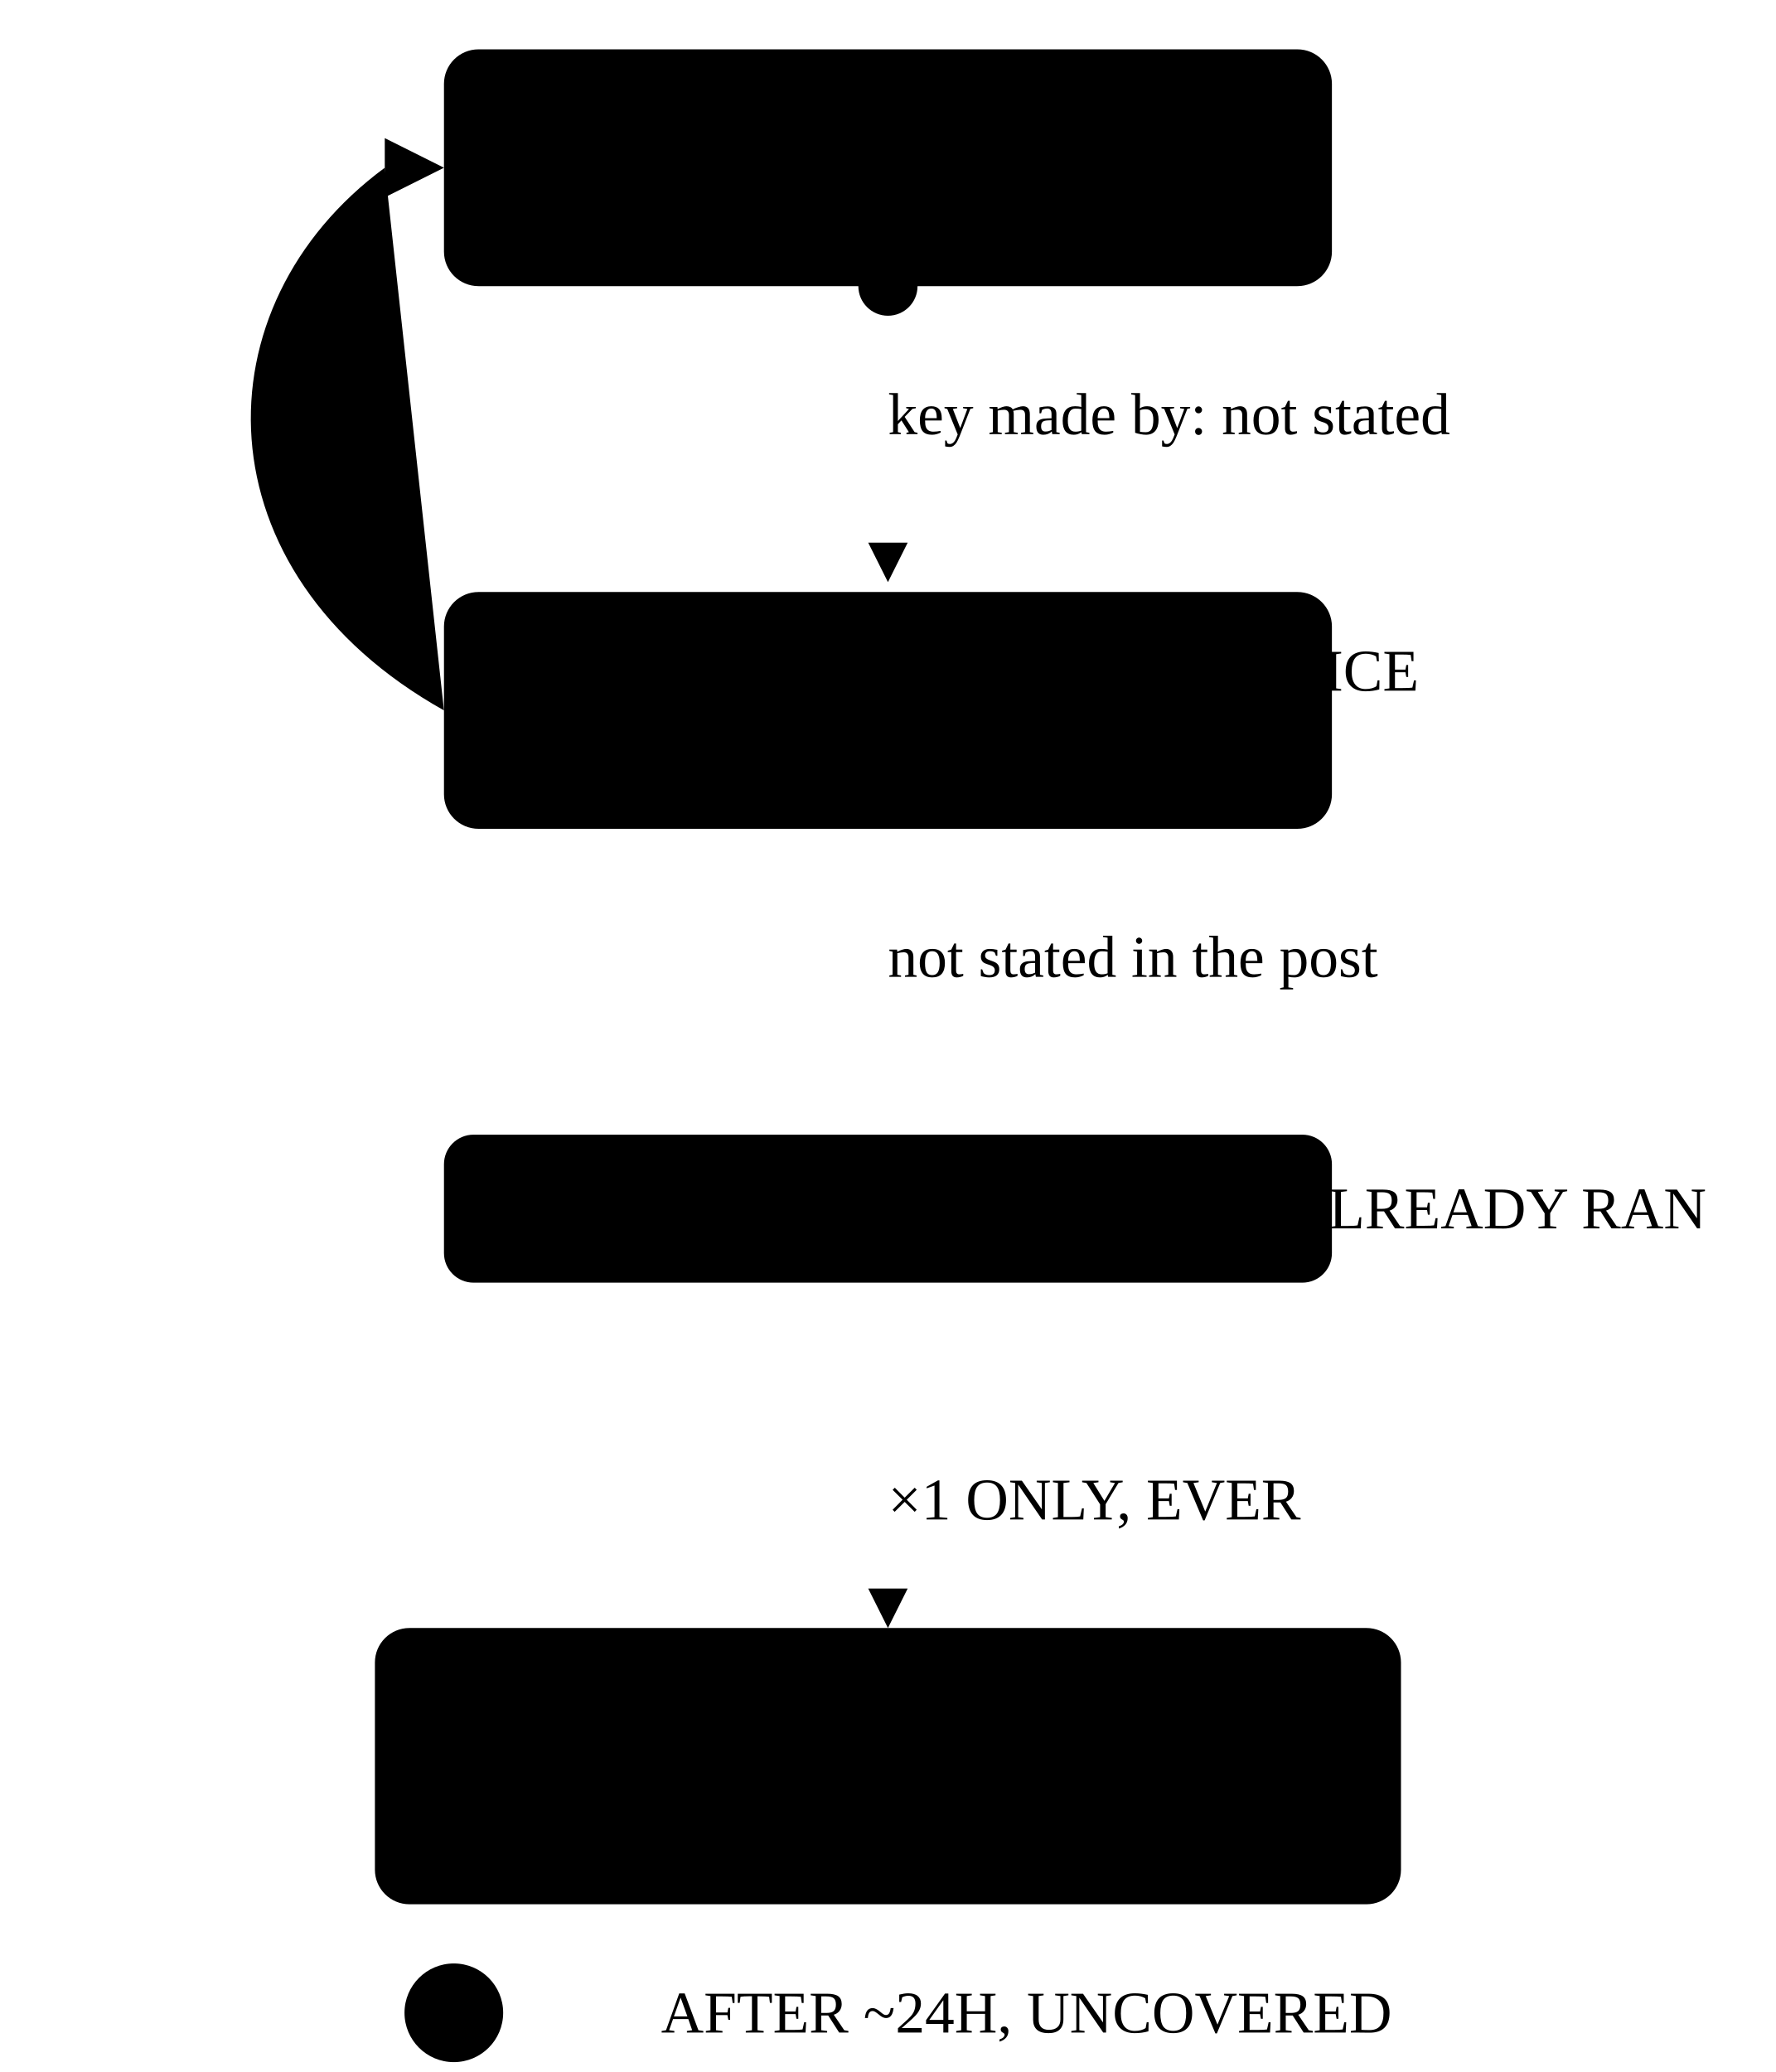
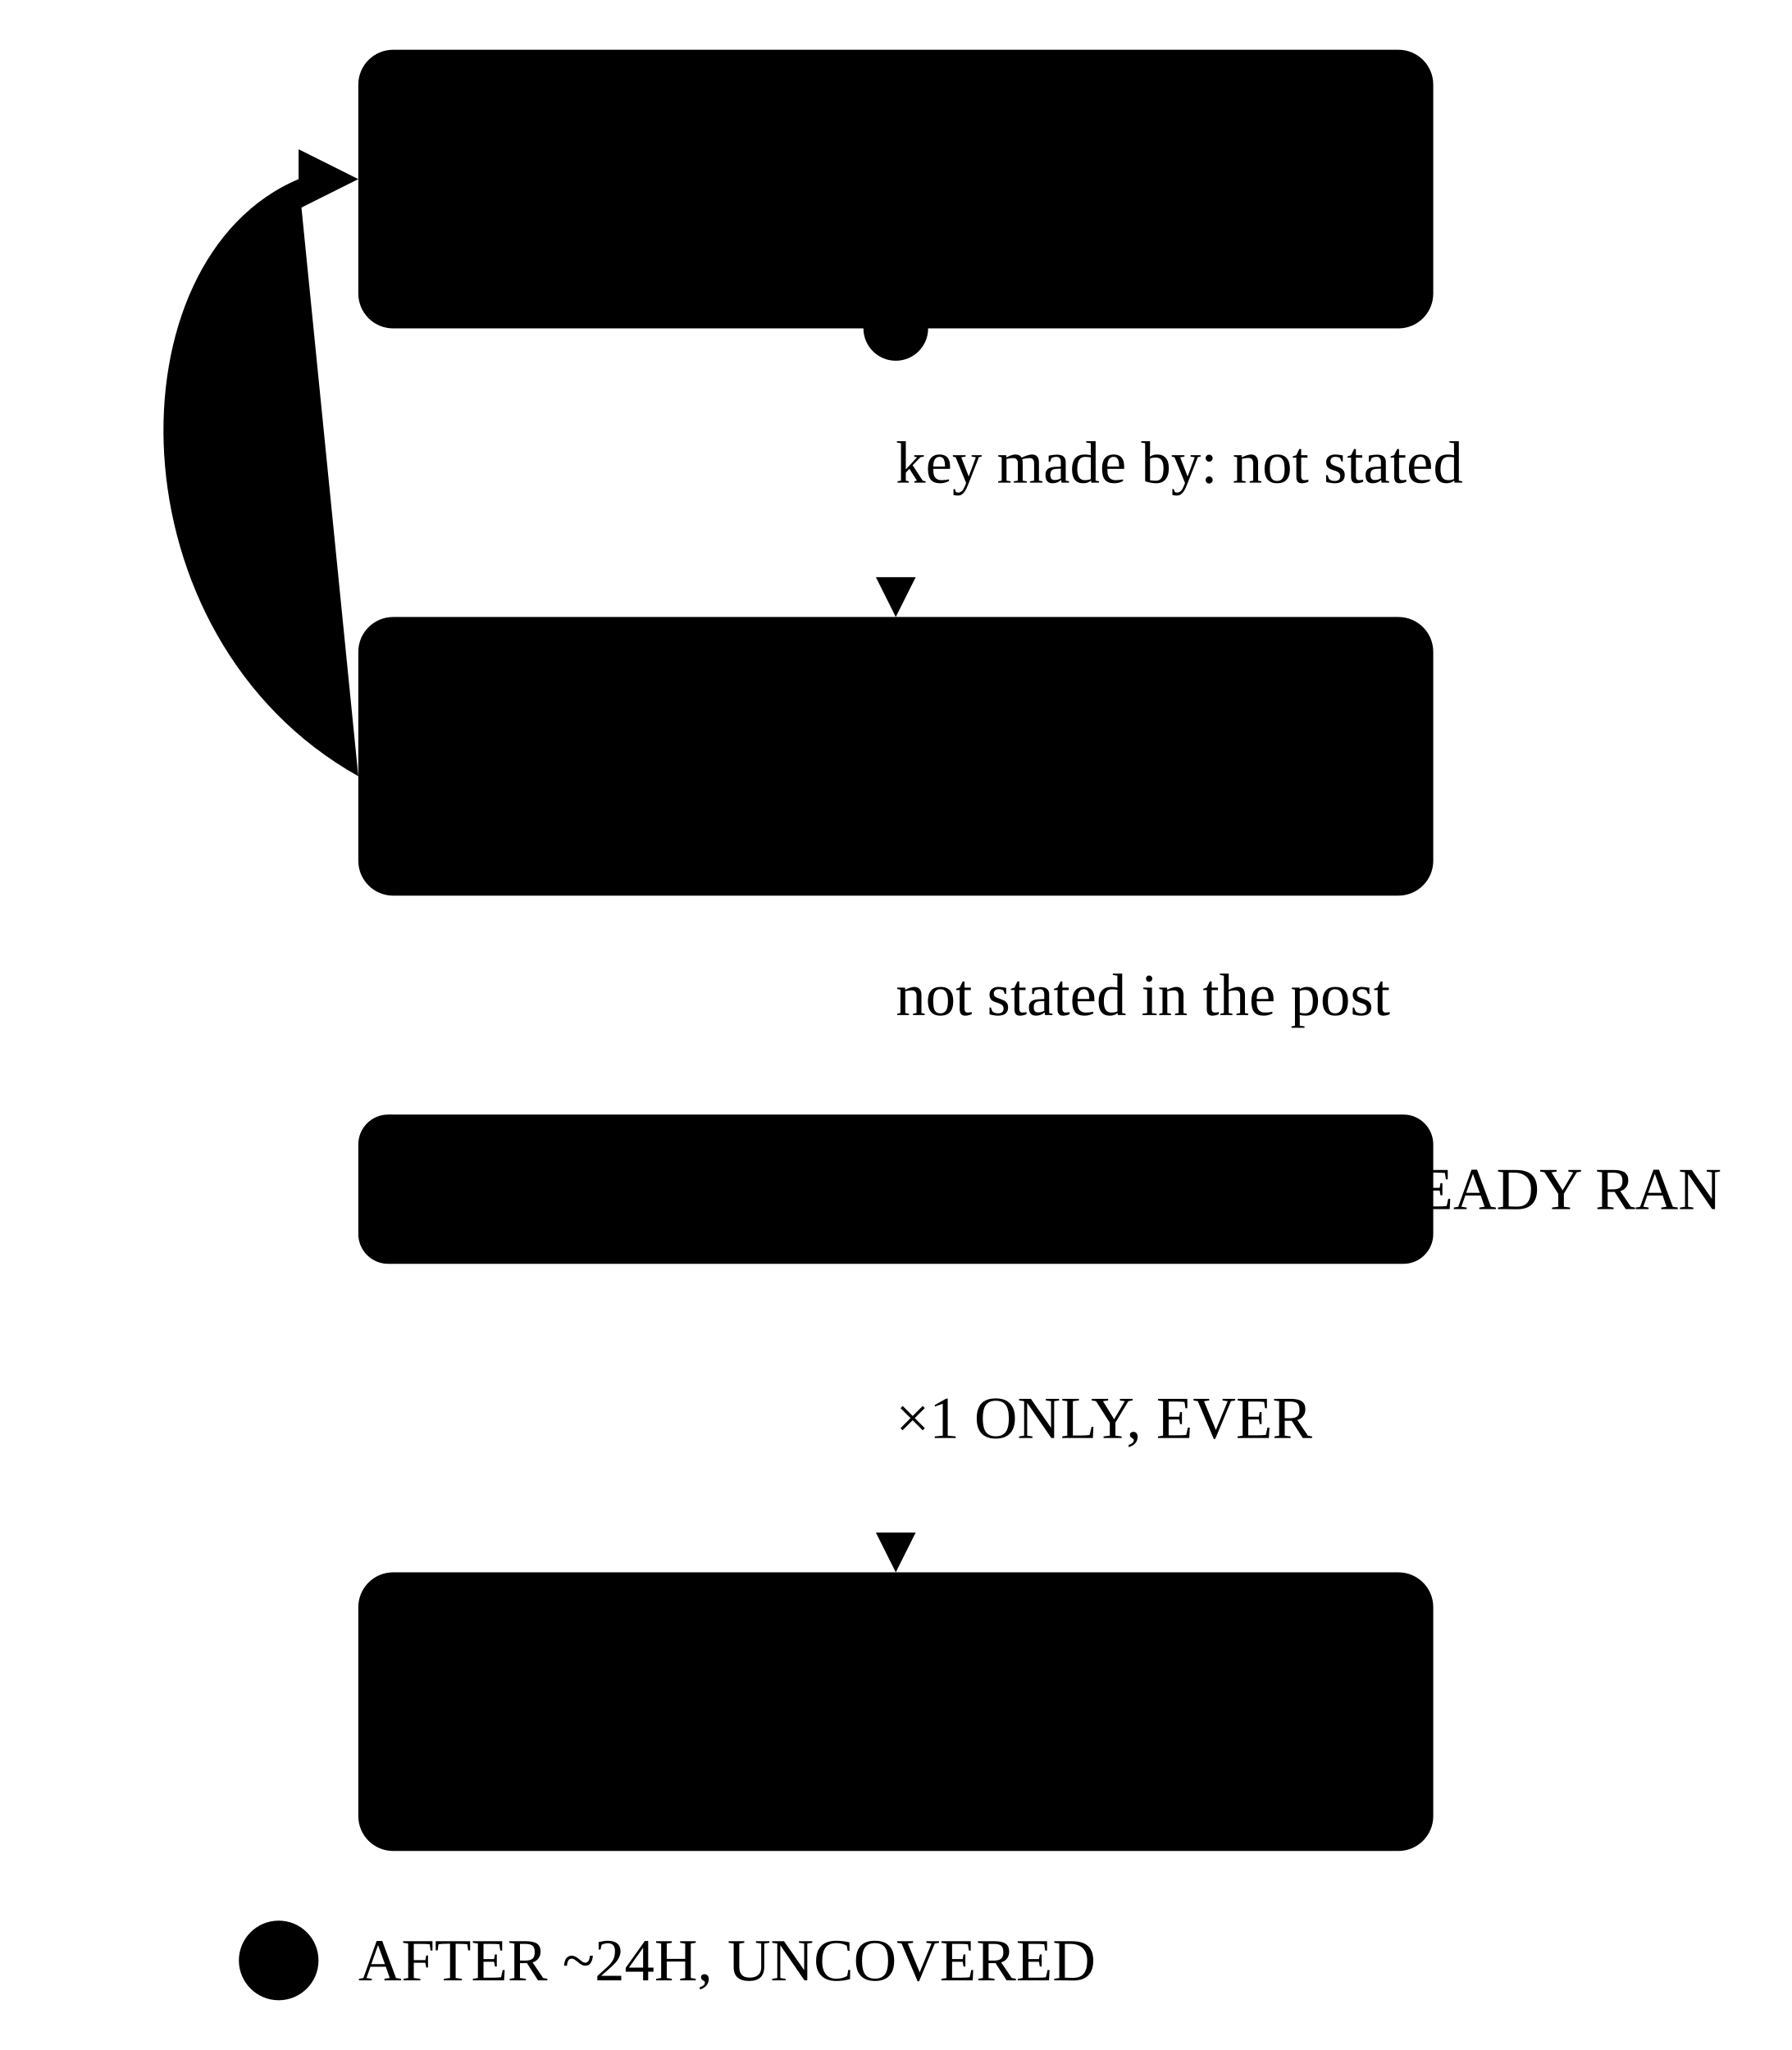
- <svg xmlns="http://www.w3.org/2000/svg" class="anat anat-v" viewBox="0 0 360 420" role="img" aria-label="Shopify: who makes the key is not stated, memory records which steps ran in the payment service, only one request ever reaches the payment partner. A retry after about 24 hours is not covered">
-   <path class="replay ns" d="M 90 144 C 40 116, 40 62, 78 34" />
-   <polygon class="rhead ns" points="90,34 78,28 78,40" />
-   <text class="rlabel ns" x="180" y="198">not stated in the post</text>
-   <rect class="node" x="90" y="10" width="180" height="48" rx="7" />
-   <text class="nlabel" x="180" y="38">CALLER</text>
-   <circle class="keydot ns" cx="180" cy="58" r="6" />
-   <line class="arrow" x1="180" y1="66" x2="180" y2="79" />
-   <line class="arrow" x1="180" y1="97" x2="180" y2="110" />
-   <polygon class="ahead" points="180,118 176,110 184,110" />
-   <text class="klabel" x="180" y="88">key made by: not stated</text>
-   <rect class="node" x="90" y="120" width="180" height="48" rx="7" />
-   <text class="nlabel" x="180" y="140">PAYMENT SERVICE</text>
-   <text class="nsub" x="180" y="156">ULID keys</text>
-   <line class="drop" x1="180" y1="168" x2="180" y2="188" />
-   <line class="drop" x1="180" y1="210" x2="180" y2="224" />
-   <rect class="state" x="90" y="230" width="180" height="30" rx="6" />
-   <text class="slabel" x="180" y="249">WHICH STEPS ALREADY RAN</text>
-   <line class="arrow" x1="180" y1="260" x2="180" y2="296" />
-   <line class="arrow" x1="180" y1="316" x2="180" y2="322" />
-   <polygon class="ahead" points="180,330 176,322 184,322" />
-   <text class="alabel" x="180" y="308">×1 ONLY, EVER</text>
-   <rect class="node" x="76" y="330" width="208" height="56" rx="7" />
-   <text class="nlabel" x="180" y="352">PAYMENT</text>
-   <text class="nsub" x="180" y="370">PARTNER</text>
-   <circle class="clockmark" cx="92" cy="408" r="10" />
-   <line class="clockmark" x1="92" y1="408" x2="92" y2="402" />
-   <line class="clockmark" x1="92" y1="408" x2="97" y2="408" />
-   <line class="bx" x1="114" y1="402" x2="126" y2="414" />
-   <line class="bx" x1="126" y1="402" x2="114" y2="414" />
-   <text class="blabel" x="134" y="412">AFTER ~24H, UNCOVERED</text>
+ <svg xmlns="http://www.w3.org/2000/svg" class="anat anat-v" viewBox="0 0 360 412" role="img" aria-label="Shopify: who makes the key is not stated, memory records which steps ran in the payment service, only one request ever reaches the payment partner. A retry after about 24 hours is not covered">
+   <path class="replay ns" d="M 72 156 C 22 128, 22 52, 60 36" />
+   <polygon class="rhead ns" points="72,36 60,30 60,42" />
+   <rect class="node" x="72" y="10" width="216" height="56" rx="7" />
+   <text class="nlabel" x="180" y="43">CALLER</text>
+   <circle class="keydot ns" cx="180" cy="66" r="6.5" />
+   <line class="arrow" x1="180" y1="76" x2="180" y2="84" />
+   <line class="arrow" x1="180" y1="106" x2="180" y2="116" />
+   <polygon class="ahead" points="180,124 176,116 184,116" />
+   <text class="klabel" x="180" y="97">key made by: not stated</text>
+   <rect class="node" x="72" y="124" width="216" height="56" rx="7" />
+   <text class="nlabel" x="180" y="147">PAYMENT SERVICE</text>
+   <text class="nsub" x="180" y="166">ULID keys</text>
+   <line class="drop" x1="180" y1="180" x2="180" y2="189" />
+   <line class="drop" x1="180" y1="215" x2="180" y2="224" />
+   <text class="rlabel ns" x="180" y="204">not stated in the post</text>
+   <rect class="state" x="72" y="224" width="216" height="30" rx="6" />
+   <text class="slabel" x="180" y="243">WHICH STEPS ALREADY RAN</text>
+   <line class="arrow" x1="180" y1="254" x2="180" y2="272" />
+   <line class="arrow" x1="180" y1="298" x2="180" y2="308" />
+   <polygon class="ahead" points="180,316 176,308 184,308" />
+   <text class="alabel" x="180" y="289">×1 ONLY, EVER</text>
+   <rect class="node" x="72" y="316" width="216" height="56" rx="7" />
+   <text class="nlabel" x="180" y="339">PAYMENT</text>
+   <text class="nsub" x="180" y="358">PARTNER</text>
+   <line class="bx" x1="24" y1="388" x2="36" y2="400" />
+   <line class="bx" x1="36" y1="388" x2="24" y2="400" />
+   <circle class="clockmark" cx="56" cy="394" r="8" />
+   <line class="clockmark" x1="56" y1="394" x2="56" y2="389" />
+   <line class="clockmark" x1="56" y1="394" x2="60" y2="394" />
+   <text class="blabel" x="72" y="398">AFTER ~24H, UNCOVERED</text>
</svg>
